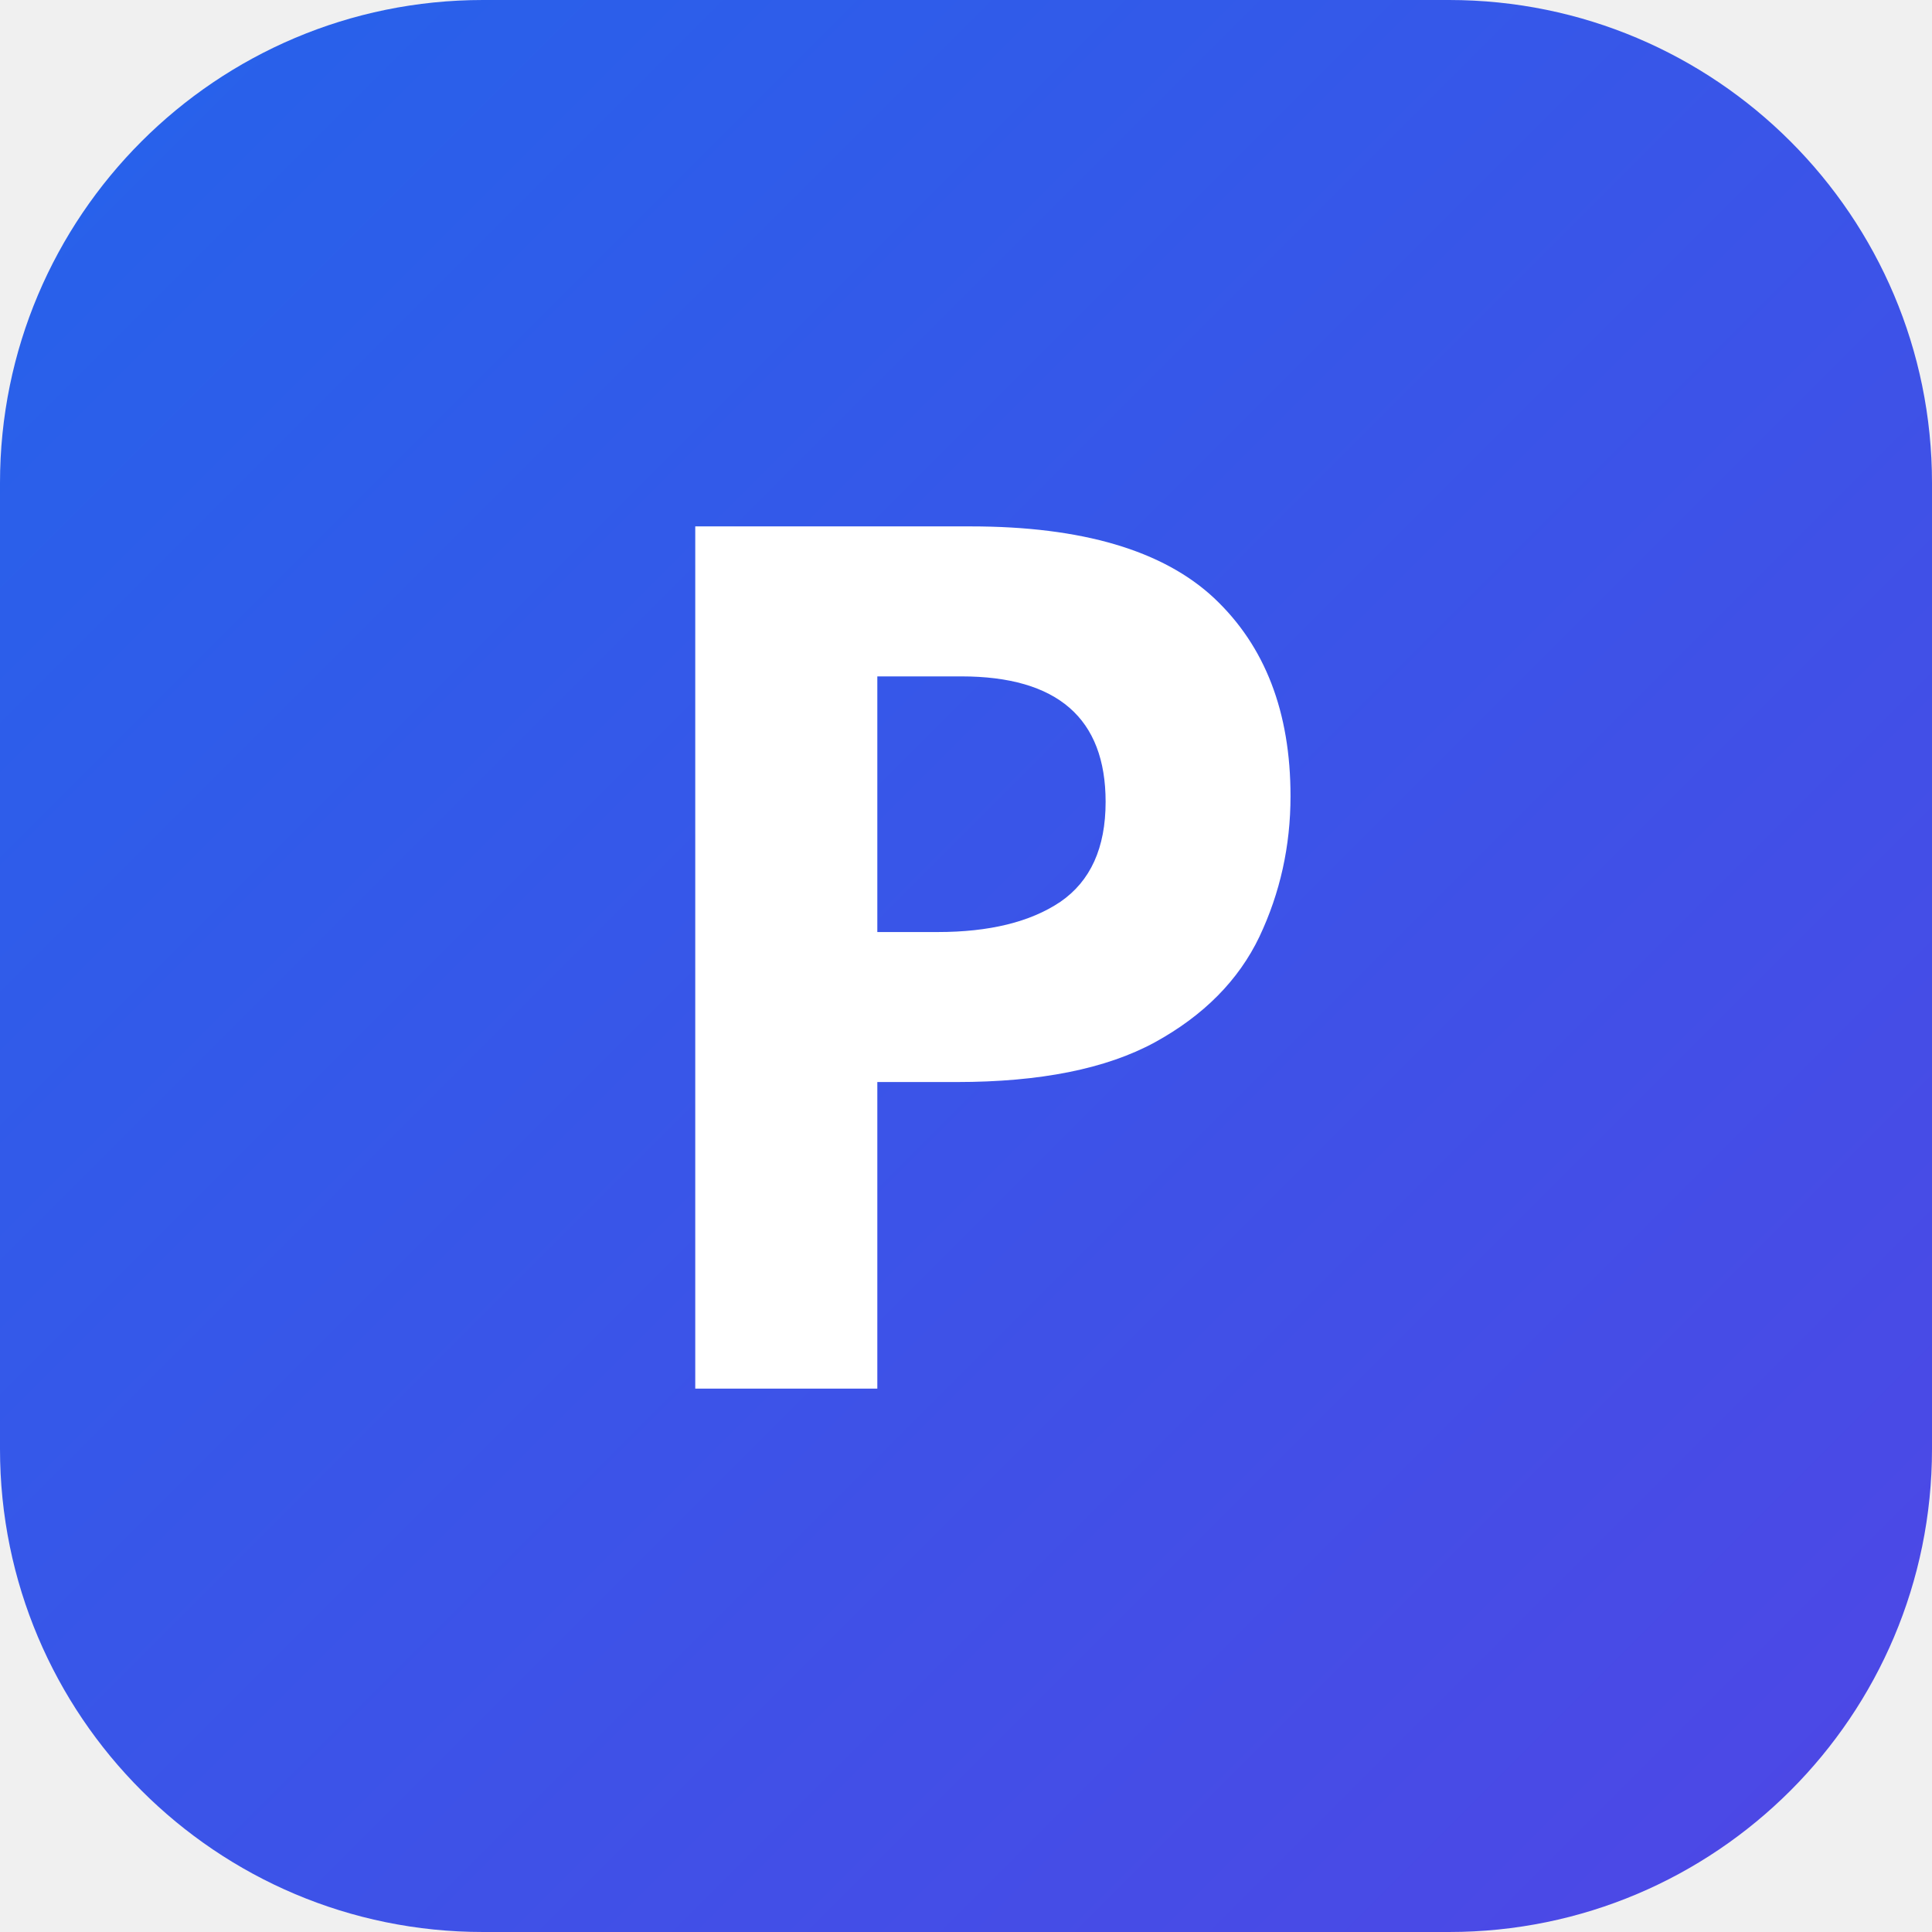
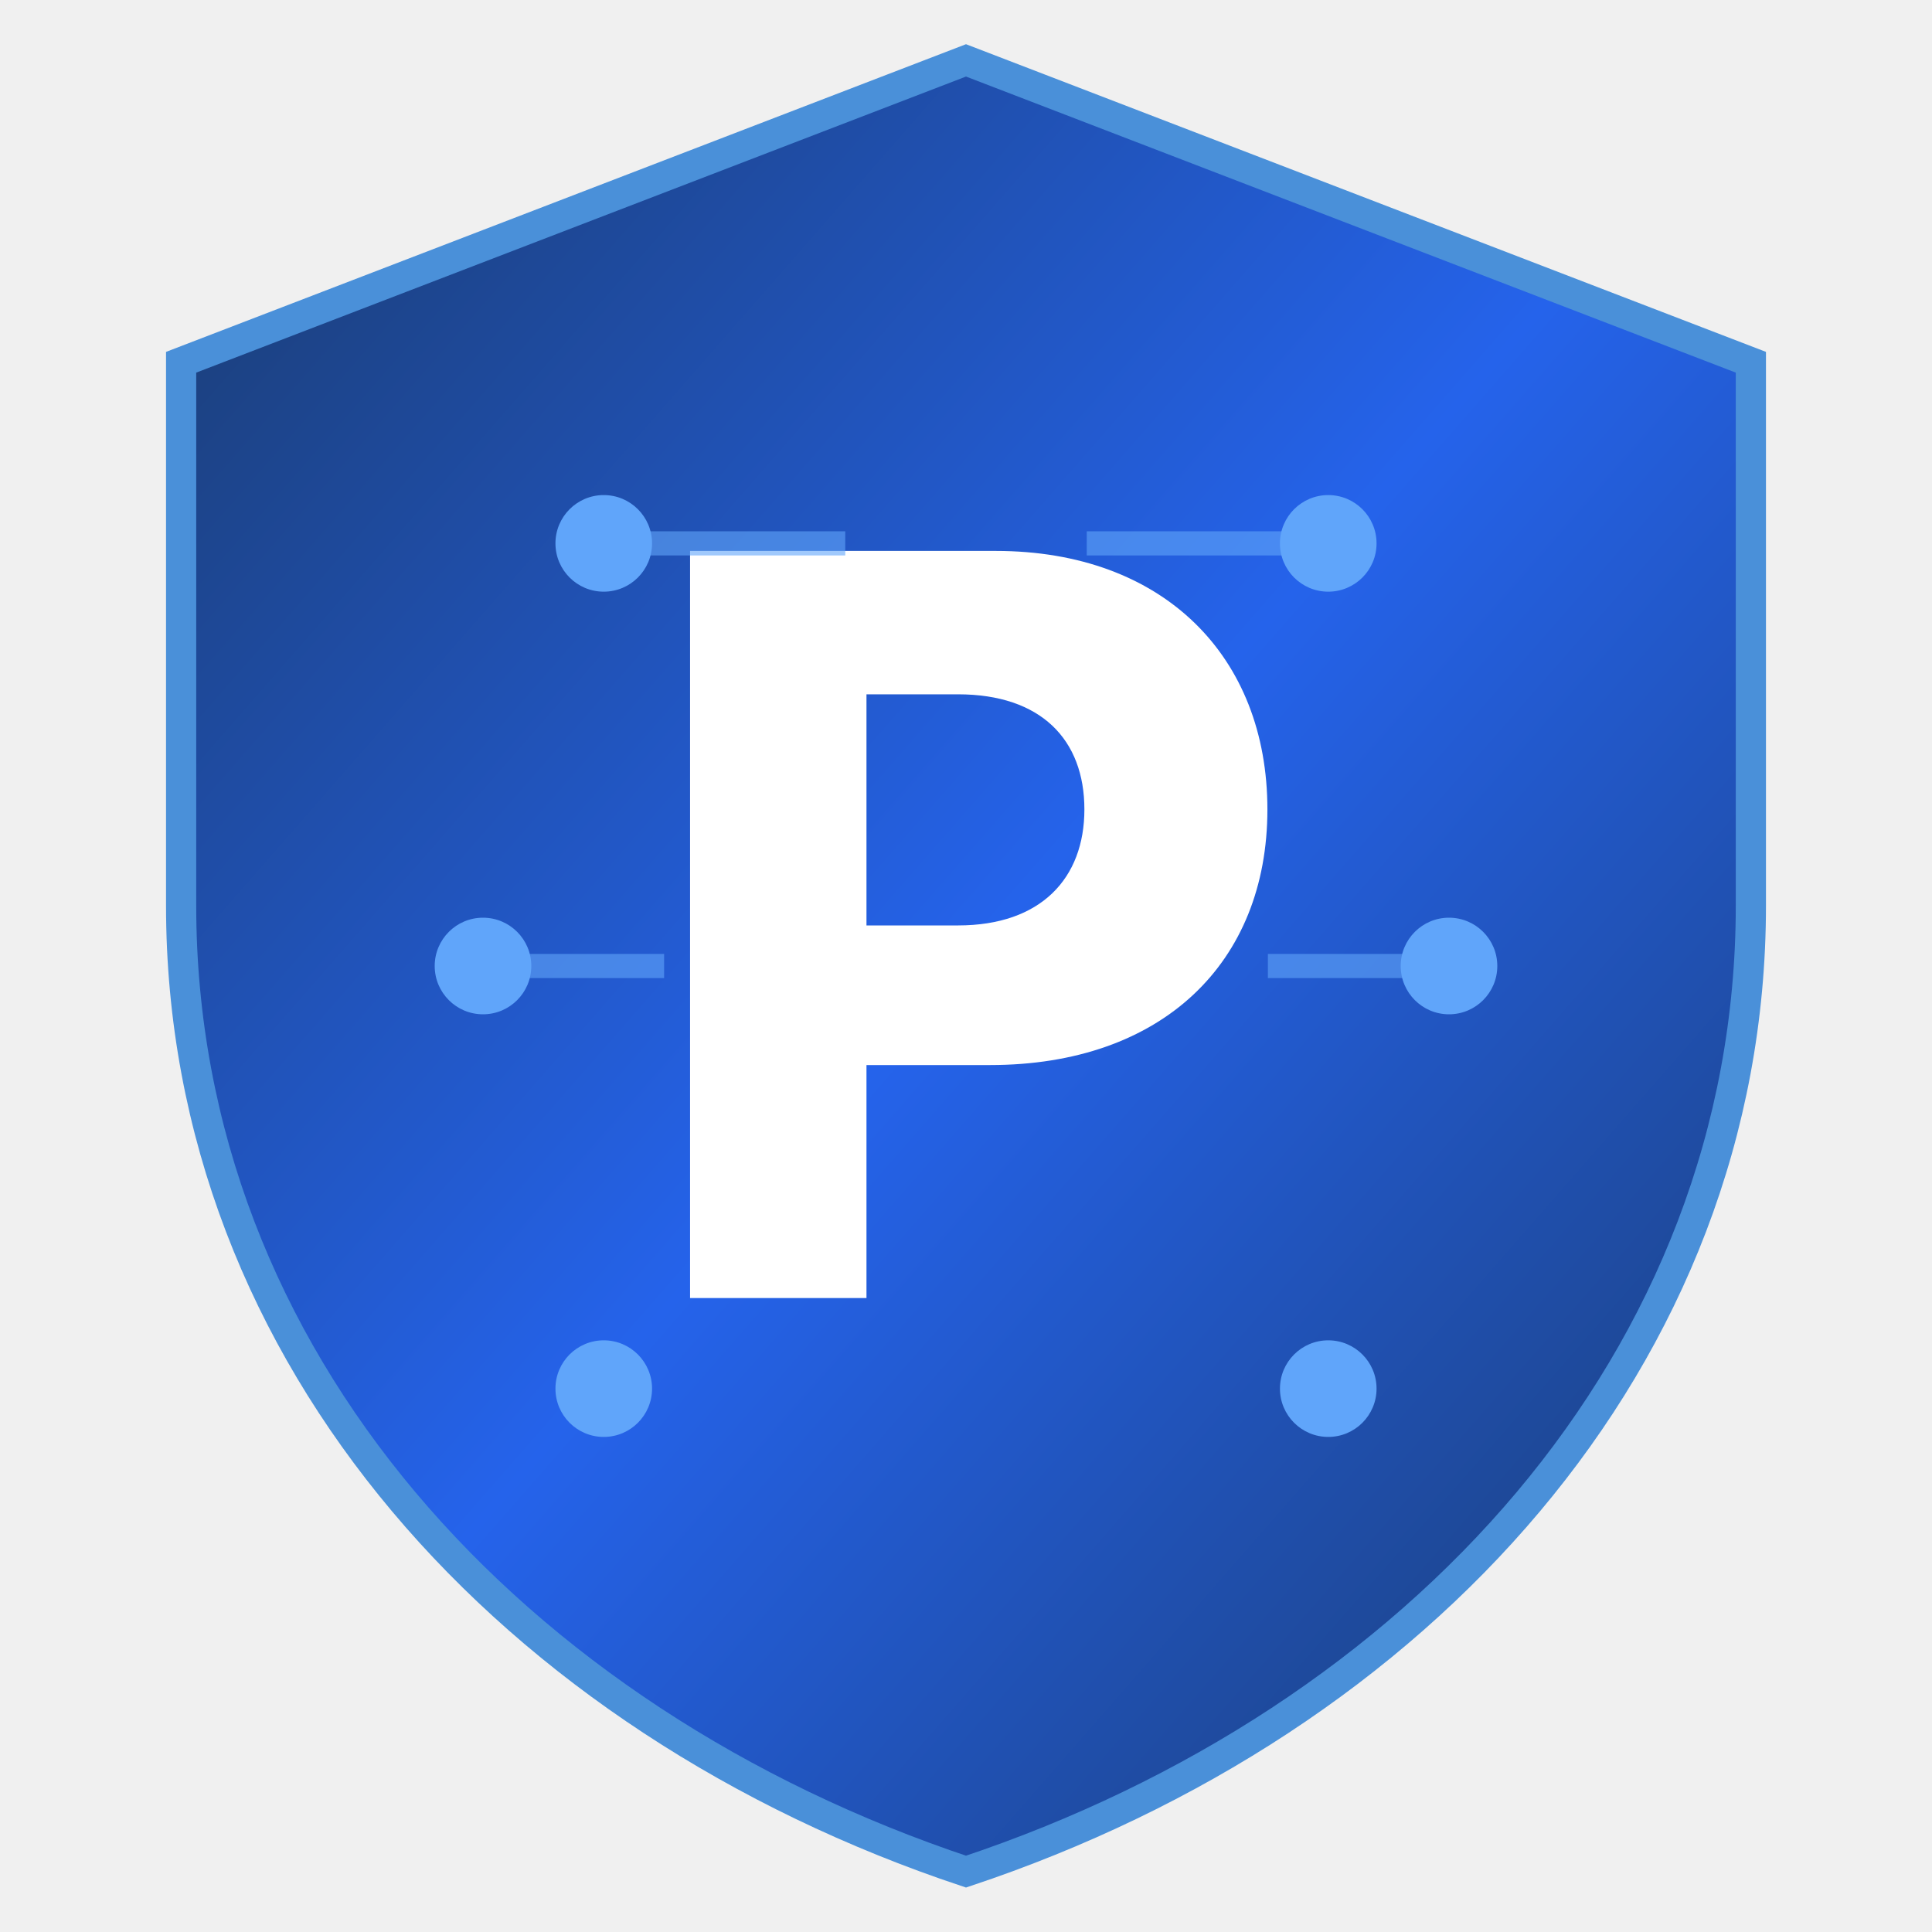
<svg xmlns="http://www.w3.org/2000/svg" viewBox="0 0 32 32" width="32" height="32">
  <defs>
    <linearGradient id="g" x1="0%" y1="0%" x2="100%" y2="100%">
-       <stop offset="0%" style="stop-color:#2563eb" />
-       <stop offset="100%" style="stop-color:#4f46e5" />
+       <stop offset="0%" style="stop-color:#1a3a6b" />
+       <stop offset="50%" style="stop-color:#2563eb" />
+       <stop offset="100%" style="stop-color:#1a3a6b" />
    </linearGradient>
  </defs>
-   <rect width="32" height="32" rx="8" fill="url(#g)" />
-   <text x="16" y="23" text-anchor="middle" font-family="system-ui, sans-serif" font-weight="700" font-size="20" fill="white">P</text>
+   <path d="M16 1 L29 6 L29 15 C29 22.5 23.5 28.5 16 31 C8.5 28.5 3 22.5 3 15 L3 6 Z" fill="url(#g)" stroke="#4a90d9" stroke-width="0.5" />
+   <text x="16" y="21.5" text-anchor="middle" font-family="system-ui, -apple-system, sans-serif" font-weight="800" font-size="17" fill="white" letter-spacing="-0.5">P</text>
+   <circle cx="10" cy="9" r="0.8" fill="#60a5fa" />
+   <circle cx="22" cy="9" r="0.8" fill="#60a5fa" />
+   <circle cx="8" cy="16" r="0.8" fill="#60a5fa" />
+   <circle cx="24" cy="16" r="0.8" fill="#60a5fa" />
+   <circle cx="10" cy="23" r="0.8" fill="#60a5fa" />
+   <circle cx="22" cy="23" r="0.8" fill="#60a5fa" />
+   <line x1="10" y1="9" x2="14" y2="9" stroke="#60a5fa" stroke-width="0.4" opacity="0.6" />
+   <line x1="18" y1="9" x2="22" y2="9" stroke="#60a5fa" stroke-width="0.4" opacity="0.6" />
+   <line x1="8" y1="16" x2="11" y2="16" stroke="#60a5fa" stroke-width="0.4" opacity="0.6" />
+   <line x1="21" y1="16" x2="24" y2="16" stroke="#60a5fa" stroke-width="0.4" opacity="0.6" />
</svg>
